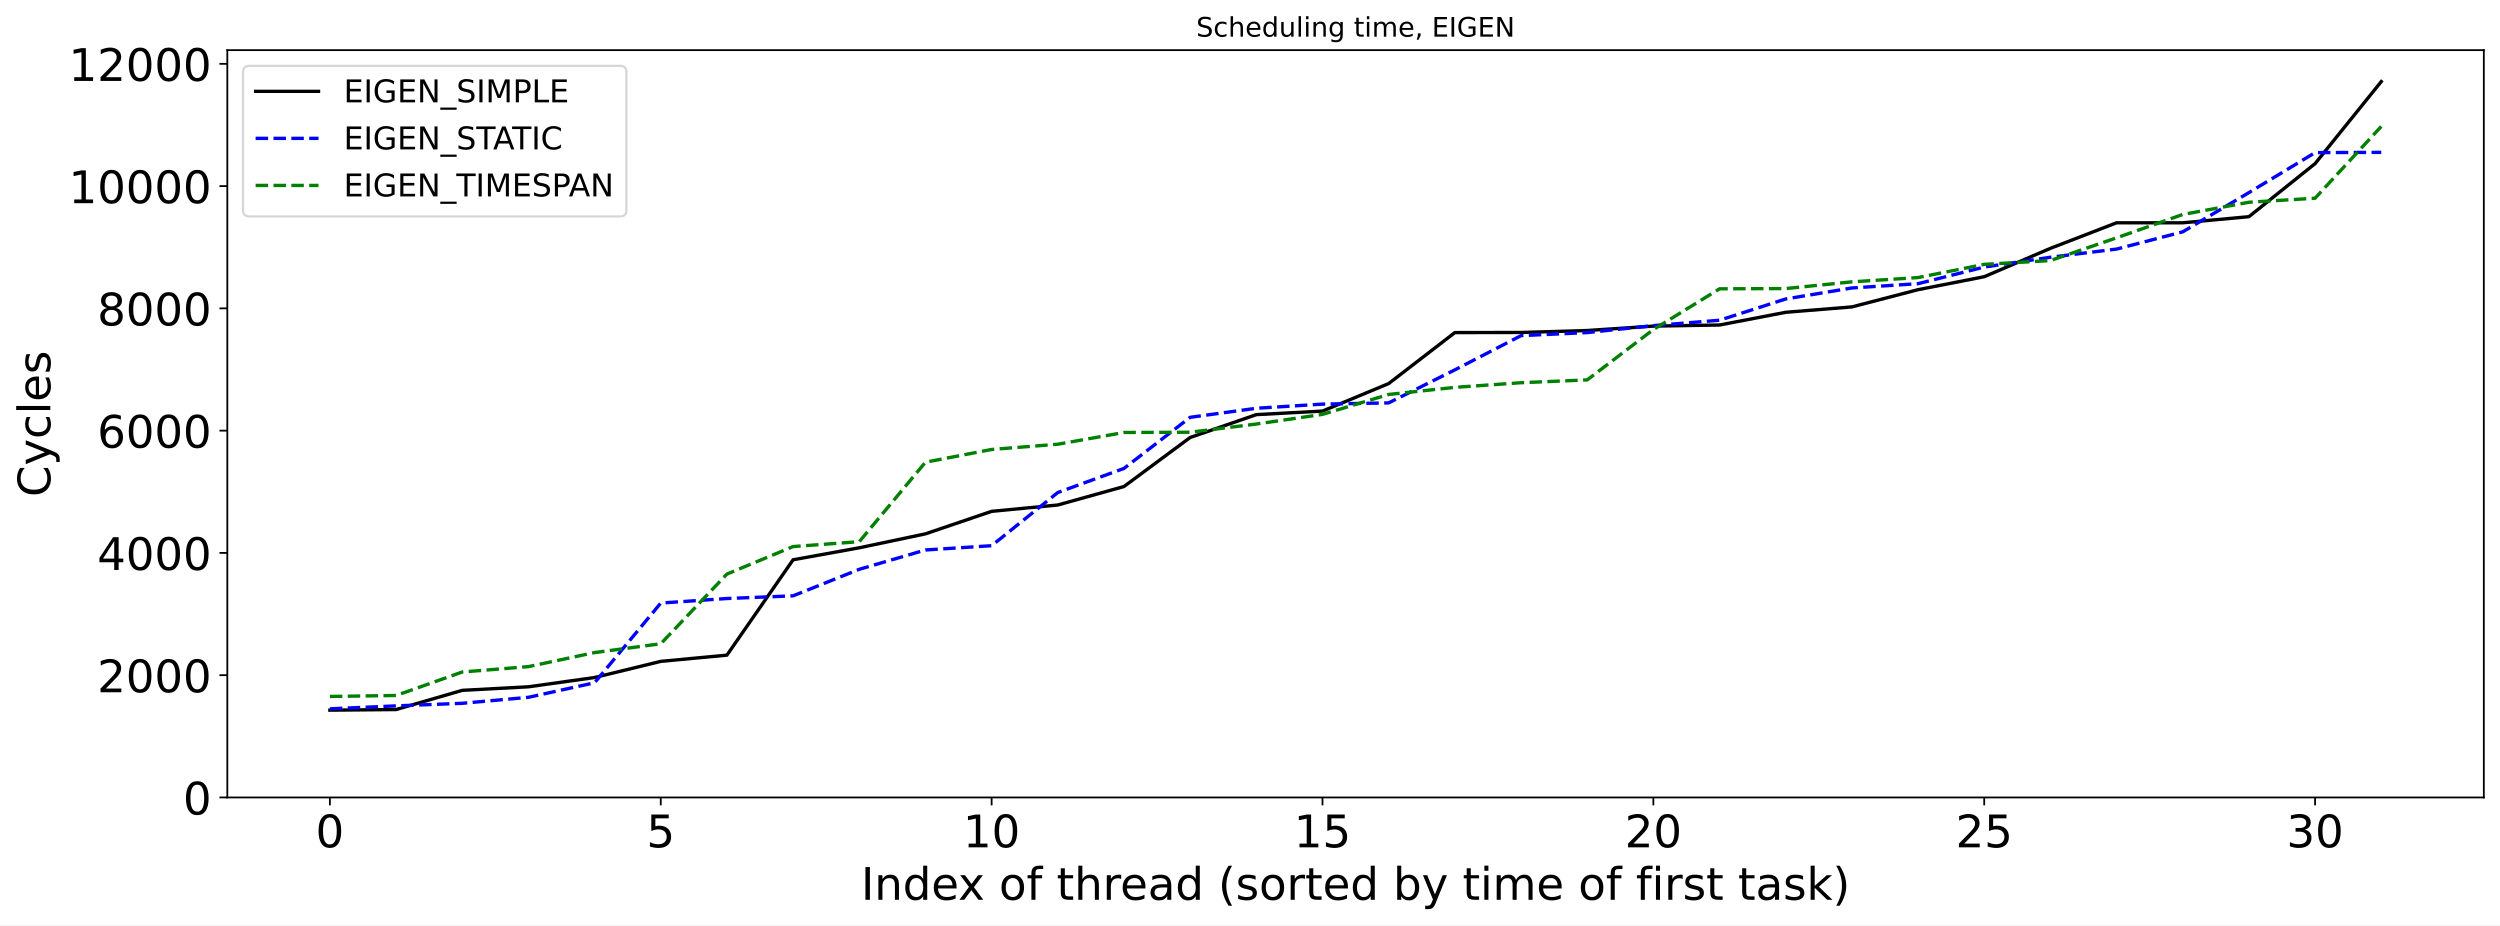
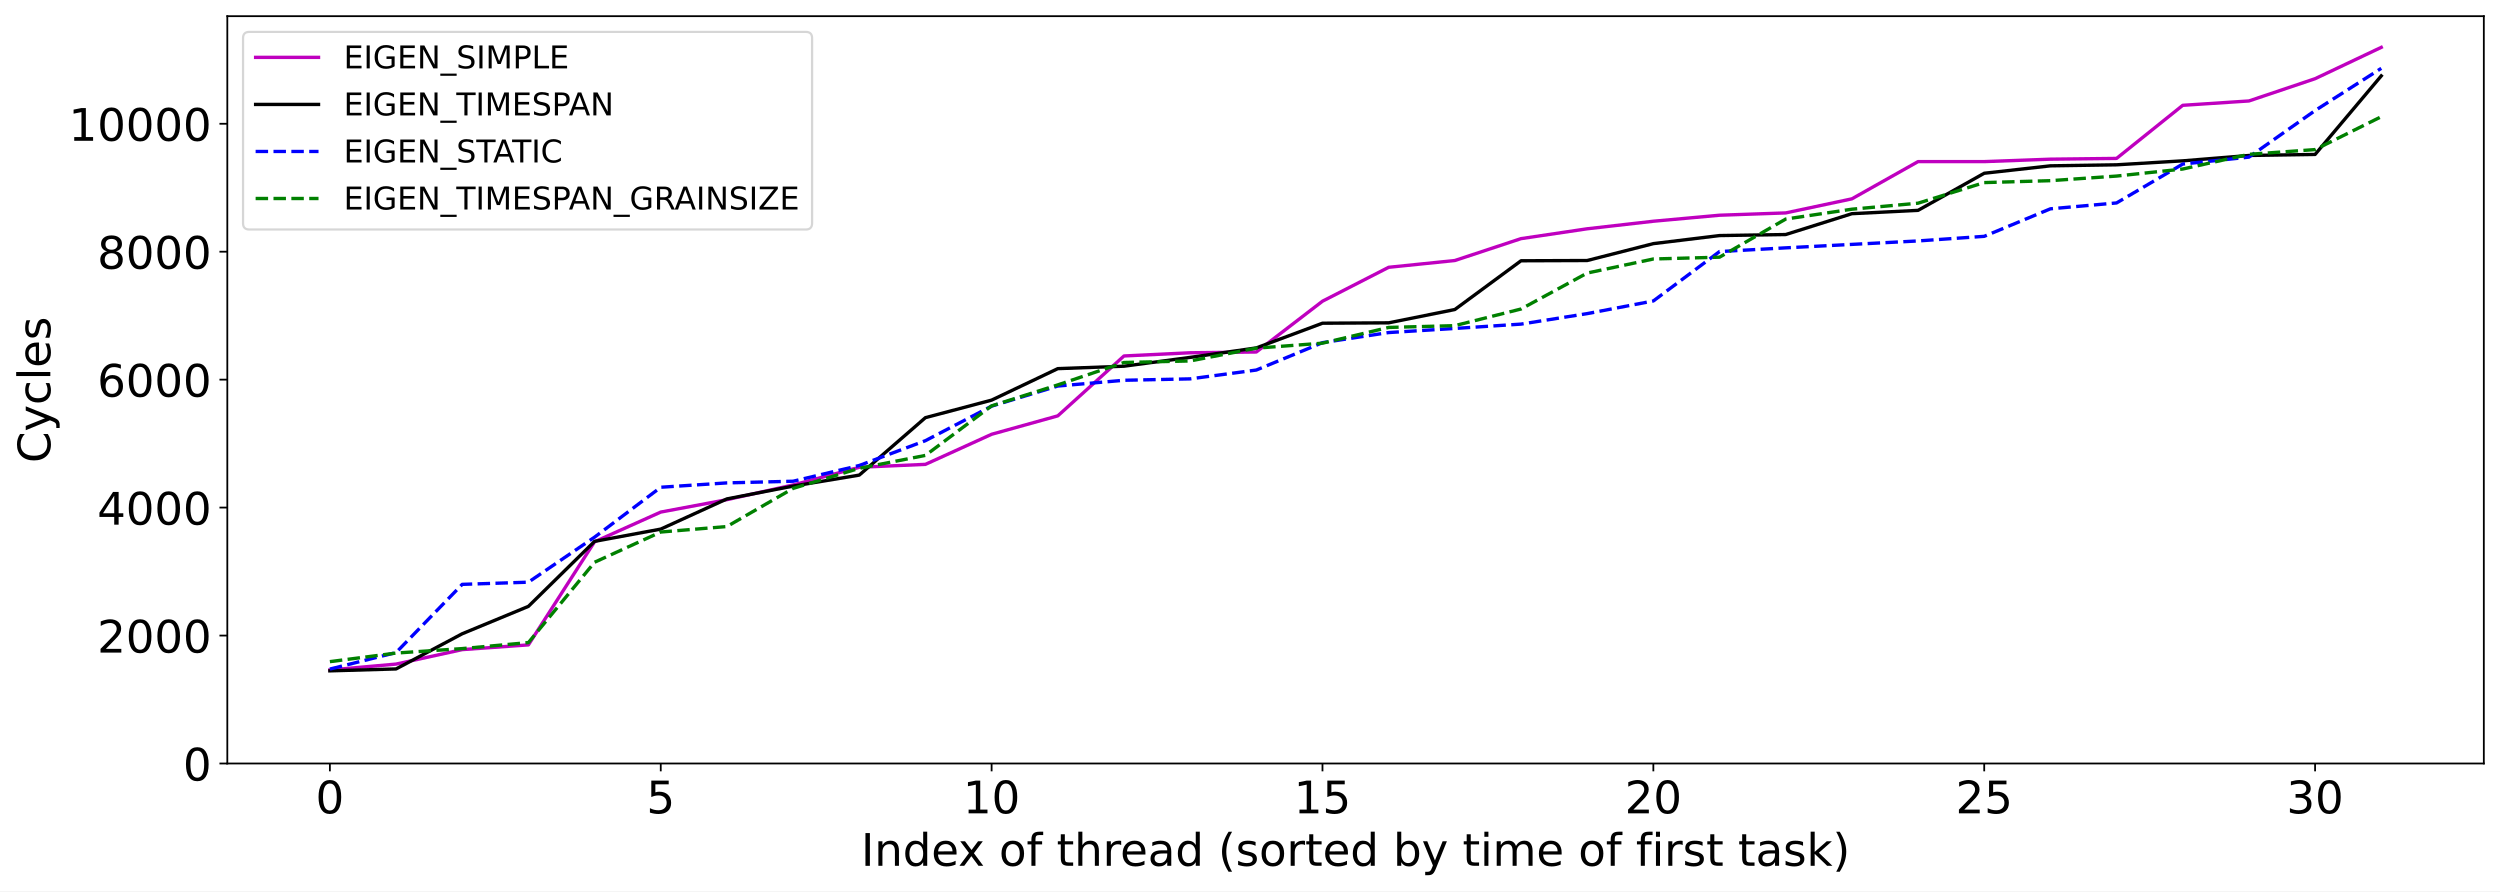
- <svg xmlns="http://www.w3.org/2000/svg" xmlns:xlink="http://www.w3.org/1999/xlink" width="1112.781pt" height="411.871pt" viewBox="0 0 1112.781 411.871" version="1.1">
+ <svg xmlns="http://www.w3.org/2000/svg" xmlns:xlink="http://www.w3.org/1999/xlink" width="1112.781pt" height="396.752pt" viewBox="0 0 1112.781 396.752" version="1.1">
  <defs>
    <style type="text/css">*{stroke-linejoin: round; stroke-linecap: butt}</style>
  </defs>
  <g id="figure_1">
    <g id="patch_1">
-       <path d="M 0 411.871  L 1112.781 411.871  L 1112.781 0  L 0 0  z " style="fill: #ffffff" />
+       <path d="M 0 396.752  L 1112.781 396.752  L 1112.781 0  L 0 0  z " style="fill: #ffffff" />
    </g>
    <g id="axes_1">
      <g id="patch_2">
-         <path d="M 101.181 354.958  L 1105.581 354.958  L 1105.581 22.318  L 101.181 22.318  z " style="fill: #ffffff" />
+         <path d="M 101.181 339.84  L 1105.581 339.84  L 1105.581 7.2  L 101.181 7.2  z " style="fill: #ffffff" />
      </g>
      <g id="matplotlib.axis_1">
        <g id="xtick_1">
          <g id="line2d_1">
            <defs>
-               <path id="m5eafc6d7ad" d="M 0 0  L 0 3.5  " style="stroke: #000000; stroke-width: 0.8" />
-             </defs>
-             <g>
-               <use xlink:href="#m5eafc6d7ad" x="146.836" y="354.958" style="stroke: #000000; stroke-width: 0.8" />
+               <path id="mee8215d377" d="M 0 0  L 0 3.5  " style="stroke: #000000; stroke-width: 0.8" />
+             </defs>
+             <g>
+               <use xlink:href="#mee8215d377" x="146.836" y="339.84" style="stroke: #000000; stroke-width: 0.8" />
            </g>
          </g>
          <g id="text_1">
-             <g transform="translate(140.4733 377.155) scale(0.2 -0.2)">
+             <g transform="translate(140.4733 362.0369) scale(0.2 -0.2)">
              <defs>
                <path id="DejaVuSans-30" d="M 2034 4250  Q 1547 4250 1301 3770  Q 1056 3291 1056 2328  Q 1056 1369 1301 889  Q 1547 409 2034 409  Q 2525 409 2770 889  Q 3016 1369 3016 2328  Q 3016 3291 2770 3770  Q 2525 4250 2034 4250  z M 2034 4750  Q 2819 4750 3233 4129  Q 3647 3509 3647 2328  Q 3647 1150 3233 529  Q 2819 -91 2034 -91  Q 1250 -91 836 529  Q 422 1150 422 2328  Q 422 3509 836 4129  Q 1250 4750 2034 4750  z " transform="scale(0.015625)" />
              </defs>
              <use xlink:href="#DejaVuSans-30" />
            </g>
          </g>
        </g>
        <g id="xtick_2">
          <g id="line2d_2">
            <g>
-               <use xlink:href="#m5eafc6d7ad" x="294.109" y="354.958" style="stroke: #000000; stroke-width: 0.8" />
+               <use xlink:href="#mee8215d377" x="294.109" y="339.84" style="stroke: #000000; stroke-width: 0.8" />
            </g>
          </g>
          <g id="text_2">
-             <g transform="translate(287.746 377.155) scale(0.2 -0.2)">
+             <g transform="translate(287.746 362.0369) scale(0.2 -0.2)">
              <defs>
                <path id="DejaVuSans-35" d="M 691 4666  L 3169 4666  L 3169 4134  L 1269 4134  L 1269 2991  Q 1406 3038 1543 3061  Q 1681 3084 1819 3084  Q 2600 3084 3056 2656  Q 3513 2228 3513 1497  Q 3513 744 3044 326  Q 2575 -91 1722 -91  Q 1428 -91 1123 -41  Q 819 9 494 109  L 494 744  Q 775 591 1075 516  Q 1375 441 1709 441  Q 2250 441 2565 725  Q 2881 1009 2881 1497  Q 2881 1984 2565 2268  Q 2250 2553 1709 2553  Q 1456 2553 1204 2497  Q 953 2441 691 2322  L 691 4666  z " transform="scale(0.015625)" />
              </defs>
              <use xlink:href="#DejaVuSans-35" />
            </g>
          </g>
        </g>
        <g id="xtick_3">
          <g id="line2d_3">
            <g>
-               <use xlink:href="#m5eafc6d7ad" x="441.381" y="354.958" style="stroke: #000000; stroke-width: 0.8" />
+               <use xlink:href="#mee8215d377" x="441.381" y="339.84" style="stroke: #000000; stroke-width: 0.8" />
            </g>
          </g>
          <g id="text_3">
-             <g transform="translate(428.6562 377.155) scale(0.2 -0.2)">
+             <g transform="translate(428.6562 362.0369) scale(0.2 -0.2)">
              <defs>
                <path id="DejaVuSans-31" d="M 794 531  L 1825 531  L 1825 4091  L 703 3866  L 703 4441  L 1819 4666  L 2450 4666  L 2450 531  L 3481 531  L 3481 0  L 794 0  L 794 531  z " transform="scale(0.015625)" />
              </defs>
              <use xlink:href="#DejaVuSans-31" />
              <use xlink:href="#DejaVuSans-30" x="63.623" />
            </g>
          </g>
        </g>
        <g id="xtick_4">
          <g id="line2d_4">
            <g>
-               <use xlink:href="#m5eafc6d7ad" x="588.654" y="354.958" style="stroke: #000000; stroke-width: 0.8" />
+               <use xlink:href="#mee8215d377" x="588.654" y="339.84" style="stroke: #000000; stroke-width: 0.8" />
            </g>
          </g>
          <g id="text_4">
-             <g transform="translate(575.929 377.155) scale(0.2 -0.2)">
+             <g transform="translate(575.929 362.0369) scale(0.2 -0.2)">
              <use xlink:href="#DejaVuSans-31" />
              <use xlink:href="#DejaVuSans-35" x="63.623" />
            </g>
          </g>
        </g>
        <g id="xtick_5">
          <g id="line2d_5">
            <g>
-               <use xlink:href="#m5eafc6d7ad" x="735.927" y="354.958" style="stroke: #000000; stroke-width: 0.8" />
+               <use xlink:href="#mee8215d377" x="735.927" y="339.84" style="stroke: #000000; stroke-width: 0.8" />
            </g>
          </g>
          <g id="text_5">
-             <g transform="translate(723.2017 377.155) scale(0.2 -0.2)">
+             <g transform="translate(723.2017 362.0369) scale(0.2 -0.2)">
              <defs>
                <path id="DejaVuSans-32" d="M 1228 531  L 3431 531  L 3431 0  L 469 0  L 469 531  Q 828 903 1448 1529  Q 2069 2156 2228 2338  Q 2531 2678 2651 2914  Q 2772 3150 2772 3378  Q 2772 3750 2511 3984  Q 2250 4219 1831 4219  Q 1534 4219 1204 4116  Q 875 4013 500 3803  L 500 4441  Q 881 4594 1212 4672  Q 1544 4750 1819 4750  Q 2544 4750 2975 4387  Q 3406 4025 3406 3419  Q 3406 3131 3298 2873  Q 3191 2616 2906 2266  Q 2828 2175 2409 1742  Q 1991 1309 1228 531  z " transform="scale(0.015625)" />
              </defs>
              <use xlink:href="#DejaVuSans-32" />
              <use xlink:href="#DejaVuSans-30" x="63.623" />
            </g>
          </g>
        </g>
        <g id="xtick_6">
          <g id="line2d_6">
            <g>
-               <use xlink:href="#m5eafc6d7ad" x="883.199" y="354.958" style="stroke: #000000; stroke-width: 0.8" />
+               <use xlink:href="#mee8215d377" x="883.199" y="339.84" style="stroke: #000000; stroke-width: 0.8" />
            </g>
          </g>
          <g id="text_6">
-             <g transform="translate(870.4744 377.155) scale(0.2 -0.2)">
+             <g transform="translate(870.4744 362.0369) scale(0.2 -0.2)">
              <use xlink:href="#DejaVuSans-32" />
              <use xlink:href="#DejaVuSans-35" x="63.623" />
            </g>
          </g>
        </g>
        <g id="xtick_7">
          <g id="line2d_7">
            <g>
-               <use xlink:href="#m5eafc6d7ad" x="1030.472" y="354.958" style="stroke: #000000; stroke-width: 0.8" />
+               <use xlink:href="#mee8215d377" x="1030.472" y="339.84" style="stroke: #000000; stroke-width: 0.8" />
            </g>
          </g>
          <g id="text_7">
-             <g transform="translate(1017.747 377.155) scale(0.2 -0.2)">
+             <g transform="translate(1017.747 362.0369) scale(0.2 -0.2)">
              <defs>
                <path id="DejaVuSans-33" d="M 2597 2516  Q 3050 2419 3304 2112  Q 3559 1806 3559 1356  Q 3559 666 3084 287  Q 2609 -91 1734 -91  Q 1441 -91 1130 -33  Q 819 25 488 141  L 488 750  Q 750 597 1062 519  Q 1375 441 1716 441  Q 2309 441 2620 675  Q 2931 909 2931 1356  Q 2931 1769 2642 2001  Q 2353 2234 1838 2234  L 1294 2234  L 1294 2753  L 1863 2753  Q 2328 2753 2575 2939  Q 2822 3125 2822 3475  Q 2822 3834 2567 4026  Q 2313 4219 1838 4219  Q 1578 4219 1281 4162  Q 984 4106 628 3988  L 628 4550  Q 988 4650 1302 4700  Q 1616 4750 1894 4750  Q 2613 4750 3031 4423  Q 3450 4097 3450 3541  Q 3450 3153 3228 2886  Q 3006 2619 2597 2516  z " transform="scale(0.015625)" />
              </defs>
              <use xlink:href="#DejaVuSans-33" />
              <use xlink:href="#DejaVuSans-30" x="63.623" />
            </g>
          </g>
        </g>
        <g id="text_8">
-           <g transform="translate(383.2609 400.5113) scale(0.2 -0.2)">
+           <g transform="translate(383.2609 385.3931) scale(0.2 -0.2)">
            <defs>
              <path id="DejaVuSans-49" d="M 628 4666  L 1259 4666  L 1259 0  L 628 0  L 628 4666  z " transform="scale(0.015625)" />
              <path id="DejaVuSans-6e" d="M 3513 2113  L 3513 0  L 2938 0  L 2938 2094  Q 2938 2591 2744 2837  Q 2550 3084 2163 3084  Q 1697 3084 1428 2787  Q 1159 2491 1159 1978  L 1159 0  L 581 0  L 581 3500  L 1159 3500  L 1159 2956  Q 1366 3272 1645 3428  Q 1925 3584 2291 3584  Q 2894 3584 3203 3211  Q 3513 2838 3513 2113  z " transform="scale(0.015625)" />
              <path id="DejaVuSans-64" d="M 2906 2969  L 2906 4863  L 3481 4863  L 3481 0  L 2906 0  L 2906 525  Q 2725 213 2448 61  Q 2172 -91 1784 -91  Q 1150 -91 751 415  Q 353 922 353 1747  Q 353 2572 751 3078  Q 1150 3584 1784 3584  Q 2172 3584 2448 3432  Q 2725 3281 2906 2969  z M 947 1747  Q 947 1113 1208 752  Q 1469 391 1925 391  Q 2381 391 2643 752  Q 2906 1113 2906 1747  Q 2906 2381 2643 2742  Q 2381 3103 1925 3103  Q 1469 3103 1208 2742  Q 947 2381 947 1747  z " transform="scale(0.015625)" />
              <path id="DejaVuSans-65" d="M 3597 1894  L 3597 1613  L 953 1613  Q 991 1019 1311 708  Q 1631 397 2203 397  Q 2534 397 2845 478  Q 3156 559 3463 722  L 3463 178  Q 3153 47 2828 -22  Q 2503 -91 2169 -91  Q 1331 -91 842 396  Q 353 884 353 1716  Q 353 2575 817 3079  Q 1281 3584 2069 3584  Q 2775 3584 3186 3129  Q 3597 2675 3597 1894  z M 3022 2063  Q 3016 2534 2758 2815  Q 2500 3097 2075 3097  Q 1594 3097 1305 2825  Q 1016 2553 972 2059  L 3022 2063  z " transform="scale(0.015625)" />
              <path id="DejaVuSans-78" d="M 3513 3500  L 2247 1797  L 3578 0  L 2900 0  L 1881 1375  L 863 0  L 184 0  L 1544 1831  L 300 3500  L 978 3500  L 1906 2253  L 2834 3500  L 3513 3500  z " transform="scale(0.015625)" />
              <path id="DejaVuSans-20" transform="scale(0.015625)" />
              <path id="DejaVuSans-6f" d="M 1959 3097  Q 1497 3097 1228 2736  Q 959 2375 959 1747  Q 959 1119 1226 758  Q 1494 397 1959 397  Q 2419 397 2687 759  Q 2956 1122 2956 1747  Q 2956 2369 2687 2733  Q 2419 3097 1959 3097  z M 1959 3584  Q 2709 3584 3137 3096  Q 3566 2609 3566 1747  Q 3566 888 3137 398  Q 2709 -91 1959 -91  Q 1206 -91 779 398  Q 353 888 353 1747  Q 353 2609 779 3096  Q 1206 3584 1959 3584  z " transform="scale(0.015625)" />
              <path id="DejaVuSans-66" d="M 2375 4863  L 2375 4384  L 1825 4384  Q 1516 4384 1395 4259  Q 1275 4134 1275 3809  L 1275 3500  L 2222 3500  L 2222 3053  L 1275 3053  L 1275 0  L 697 0  L 697 3053  L 147 3053  L 147 3500  L 697 3500  L 697 3744  Q 697 4328 969 4595  Q 1241 4863 1831 4863  L 2375 4863  z " transform="scale(0.015625)" />
              <path id="DejaVuSans-74" d="M 1172 4494  L 1172 3500  L 2356 3500  L 2356 3053  L 1172 3053  L 1172 1153  Q 1172 725 1289 603  Q 1406 481 1766 481  L 2356 481  L 2356 0  L 1766 0  Q 1100 0 847 248  Q 594 497 594 1153  L 594 3053  L 172 3053  L 172 3500  L 594 3500  L 594 4494  L 1172 4494  z " transform="scale(0.015625)" />
              <path id="DejaVuSans-68" d="M 3513 2113  L 3513 0  L 2938 0  L 2938 2094  Q 2938 2591 2744 2837  Q 2550 3084 2163 3084  Q 1697 3084 1428 2787  Q 1159 2491 1159 1978  L 1159 0  L 581 0  L 581 4863  L 1159 4863  L 1159 2956  Q 1366 3272 1645 3428  Q 1925 3584 2291 3584  Q 2894 3584 3203 3211  Q 3513 2838 3513 2113  z " transform="scale(0.015625)" />
              <path id="DejaVuSans-72" d="M 2631 2963  Q 2534 3019 2420 3045  Q 2306 3072 2169 3072  Q 1681 3072 1420 2755  Q 1159 2438 1159 1844  L 1159 0  L 581 0  L 581 3500  L 1159 3500  L 1159 2956  Q 1341 3275 1631 3429  Q 1922 3584 2338 3584  Q 2397 3584 2469 3576  Q 2541 3569 2628 3553  L 2631 2963  z " transform="scale(0.015625)" />
              <path id="DejaVuSans-61" d="M 2194 1759  Q 1497 1759 1228 1600  Q 959 1441 959 1056  Q 959 750 1161 570  Q 1363 391 1709 391  Q 2188 391 2477 730  Q 2766 1069 2766 1631  L 2766 1759  L 2194 1759  z M 3341 1997  L 3341 0  L 2766 0  L 2766 531  Q 2569 213 2275 61  Q 1981 -91 1556 -91  Q 1019 -91 701 211  Q 384 513 384 1019  Q 384 1609 779 1909  Q 1175 2209 1959 2209  L 2766 2209  L 2766 2266  Q 2766 2663 2505 2880  Q 2244 3097 1772 3097  Q 1472 3097 1187 3025  Q 903 2953 641 2809  L 641 3341  Q 956 3463 1253 3523  Q 1550 3584 1831 3584  Q 2591 3584 2966 3190  Q 3341 2797 3341 1997  z " transform="scale(0.015625)" />
              <path id="DejaVuSans-28" d="M 1984 4856  Q 1566 4138 1362 3434  Q 1159 2731 1159 2009  Q 1159 1288 1364 580  Q 1569 -128 1984 -844  L 1484 -844  Q 1016 -109 783 600  Q 550 1309 550 2009  Q 550 2706 781 3412  Q 1013 4119 1484 4856  L 1984 4856  z " transform="scale(0.015625)" />
              <path id="DejaVuSans-73" d="M 2834 3397  L 2834 2853  Q 2591 2978 2328 3040  Q 2066 3103 1784 3103  Q 1356 3103 1142 2972  Q 928 2841 928 2578  Q 928 2378 1081 2264  Q 1234 2150 1697 2047  L 1894 2003  Q 2506 1872 2764 1633  Q 3022 1394 3022 966  Q 3022 478 2636 193  Q 2250 -91 1575 -91  Q 1294 -91 989 -36  Q 684 19 347 128  L 347 722  Q 666 556 975 473  Q 1284 391 1588 391  Q 1994 391 2212 530  Q 2431 669 2431 922  Q 2431 1156 2273 1281  Q 2116 1406 1581 1522  L 1381 1569  Q 847 1681 609 1914  Q 372 2147 372 2553  Q 372 3047 722 3315  Q 1072 3584 1716 3584  Q 2034 3584 2315 3537  Q 2597 3491 2834 3397  z " transform="scale(0.015625)" />
              <path id="DejaVuSans-62" d="M 3116 1747  Q 3116 2381 2855 2742  Q 2594 3103 2138 3103  Q 1681 3103 1420 2742  Q 1159 2381 1159 1747  Q 1159 1113 1420 752  Q 1681 391 2138 391  Q 2594 391 2855 752  Q 3116 1113 3116 1747  z M 1159 2969  Q 1341 3281 1617 3432  Q 1894 3584 2278 3584  Q 2916 3584 3314 3078  Q 3713 2572 3713 1747  Q 3713 922 3314 415  Q 2916 -91 2278 -91  Q 1894 -91 1617 61  Q 1341 213 1159 525  L 1159 0  L 581 0  L 581 4863  L 1159 4863  L 1159 2969  z " transform="scale(0.015625)" />
              <path id="DejaVuSans-79" d="M 2059 -325  Q 1816 -950 1584 -1140  Q 1353 -1331 966 -1331  L 506 -1331  L 506 -850  L 844 -850  Q 1081 -850 1212 -737  Q 1344 -625 1503 -206  L 1606 56  L 191 3500  L 800 3500  L 1894 763  L 2988 3500  L 3597 3500  L 2059 -325  z " transform="scale(0.015625)" />
              <path id="DejaVuSans-69" d="M 603 3500  L 1178 3500  L 1178 0  L 603 0  L 603 3500  z M 603 4863  L 1178 4863  L 1178 4134  L 603 4134  L 603 4863  z " transform="scale(0.015625)" />
              <path id="DejaVuSans-6d" d="M 3328 2828  Q 3544 3216 3844 3400  Q 4144 3584 4550 3584  Q 5097 3584 5394 3201  Q 5691 2819 5691 2113  L 5691 0  L 5113 0  L 5113 2094  Q 5113 2597 4934 2840  Q 4756 3084 4391 3084  Q 3944 3084 3684 2787  Q 3425 2491 3425 1978  L 3425 0  L 2847 0  L 2847 2094  Q 2847 2600 2669 2842  Q 2491 3084 2119 3084  Q 1678 3084 1418 2786  Q 1159 2488 1159 1978  L 1159 0  L 581 0  L 581 3500  L 1159 3500  L 1159 2956  Q 1356 3278 1631 3431  Q 1906 3584 2284 3584  Q 2666 3584 2933 3390  Q 3200 3197 3328 2828  z " transform="scale(0.015625)" />
              <path id="DejaVuSans-6b" d="M 581 4863  L 1159 4863  L 1159 1991  L 2875 3500  L 3609 3500  L 1753 1863  L 3688 0  L 2938 0  L 1159 1709  L 1159 0  L 581 0  L 581 4863  z " transform="scale(0.015625)" />
              <path id="DejaVuSans-29" d="M 513 4856  L 1013 4856  Q 1481 4119 1714 3412  Q 1947 2706 1947 2009  Q 1947 1309 1714 600  Q 1481 -109 1013 -844  L 513 -844  Q 928 -128 1133 580  Q 1338 1288 1338 2009  Q 1338 2731 1133 3434  Q 928 4138 513 4856  z " transform="scale(0.015625)" />
            </defs>
            <use xlink:href="#DejaVuSans-49" />
            <use xlink:href="#DejaVuSans-6e" x="29.492" />
            <use xlink:href="#DejaVuSans-64" x="92.871" />
            <use xlink:href="#DejaVuSans-65" x="156.348" />
            <use xlink:href="#DejaVuSans-78" x="216.121" />
            <use xlink:href="#DejaVuSans-20" x="275.301" />
            <use xlink:href="#DejaVuSans-6f" x="307.088" />
            <use xlink:href="#DejaVuSans-66" x="368.27" />
            <use xlink:href="#DejaVuSans-20" x="403.475" />
            <use xlink:href="#DejaVuSans-74" x="435.262" />
            <use xlink:href="#DejaVuSans-68" x="474.471" />
            <use xlink:href="#DejaVuSans-72" x="537.85" />
            <use xlink:href="#DejaVuSans-65" x="576.713" />
            <use xlink:href="#DejaVuSans-61" x="638.236" />
            <use xlink:href="#DejaVuSans-64" x="699.516" />
            <use xlink:href="#DejaVuSans-20" x="762.992" />
            <use xlink:href="#DejaVuSans-28" x="794.779" />
            <use xlink:href="#DejaVuSans-73" x="833.793" />
            <use xlink:href="#DejaVuSans-6f" x="885.893" />
            <use xlink:href="#DejaVuSans-72" x="947.074" />
            <use xlink:href="#DejaVuSans-74" x="988.188" />
            <use xlink:href="#DejaVuSans-65" x="1027.396" />
            <use xlink:href="#DejaVuSans-64" x="1088.92" />
            <use xlink:href="#DejaVuSans-20" x="1152.396" />
            <use xlink:href="#DejaVuSans-62" x="1184.184" />
            <use xlink:href="#DejaVuSans-79" x="1247.66" />
            <use xlink:href="#DejaVuSans-20" x="1306.84" />
            <use xlink:href="#DejaVuSans-74" x="1338.627" />
            <use xlink:href="#DejaVuSans-69" x="1377.836" />
            <use xlink:href="#DejaVuSans-6d" x="1405.619" />
            <use xlink:href="#DejaVuSans-65" x="1503.031" />
            <use xlink:href="#DejaVuSans-20" x="1564.555" />
            <use xlink:href="#DejaVuSans-6f" x="1596.342" />
            <use xlink:href="#DejaVuSans-66" x="1657.523" />
            <use xlink:href="#DejaVuSans-20" x="1692.729" />
            <use xlink:href="#DejaVuSans-66" x="1724.516" />
            <use xlink:href="#DejaVuSans-69" x="1759.721" />
            <use xlink:href="#DejaVuSans-72" x="1787.504" />
            <use xlink:href="#DejaVuSans-73" x="1828.617" />
            <use xlink:href="#DejaVuSans-74" x="1880.717" />
            <use xlink:href="#DejaVuSans-20" x="1919.926" />
            <use xlink:href="#DejaVuSans-74" x="1951.713" />
            <use xlink:href="#DejaVuSans-61" x="1990.922" />
            <use xlink:href="#DejaVuSans-73" x="2052.201" />
            <use xlink:href="#DejaVuSans-6b" x="2104.301" />
            <use xlink:href="#DejaVuSans-29" x="2162.211" />
          </g>
        </g>
      </g>
      <g id="matplotlib.axis_2">
        <g id="ytick_1">
          <g id="line2d_8">
            <defs>
-               <path id="mc1e332d4d2" d="M 0 0  L -3.5 0  " style="stroke: #000000; stroke-width: 0.8" />
-             </defs>
-             <g>
-               <use xlink:href="#mc1e332d4d2" x="101.181" y="354.958" style="stroke: #000000; stroke-width: 0.8" />
+               <path id="mc97fc79c4b" d="M 0 0  L -3.5 0  " style="stroke: #000000; stroke-width: 0.8" />
+             </defs>
+             <g>
+               <use xlink:href="#mc97fc79c4b" x="101.181" y="339.84" style="stroke: #000000; stroke-width: 0.8" />
            </g>
          </g>
          <g id="text_9">
-             <g transform="translate(81.45625 362.5566) scale(0.2 -0.2)">
+             <g transform="translate(81.45625 347.4384) scale(0.2 -0.2)">
              <use xlink:href="#DejaVuSans-30" />
            </g>
          </g>
        </g>
        <g id="ytick_2">
          <g id="line2d_9">
            <g>
-               <use xlink:href="#mc1e332d4d2" x="101.181" y="300.534" style="stroke: #000000; stroke-width: 0.8" />
+               <use xlink:href="#mc97fc79c4b" x="101.181" y="282.887" style="stroke: #000000; stroke-width: 0.8" />
            </g>
          </g>
          <g id="text_10">
-             <g transform="translate(43.28125 308.1329) scale(0.2 -0.2)">
+             <g transform="translate(43.28125 290.4859) scale(0.2 -0.2)">
              <use xlink:href="#DejaVuSans-32" />
              <use xlink:href="#DejaVuSans-30" x="63.623" />
              <use xlink:href="#DejaVuSans-30" x="127.246" />
              <use xlink:href="#DejaVuSans-30" x="190.869" />
            </g>
          </g>
        </g>
        <g id="ytick_3">
          <g id="line2d_10">
            <g>
-               <use xlink:href="#mc1e332d4d2" x="101.181" y="246.111" style="stroke: #000000; stroke-width: 0.8" />
+               <use xlink:href="#mc97fc79c4b" x="101.181" y="225.935" style="stroke: #000000; stroke-width: 0.8" />
            </g>
          </g>
          <g id="text_11">
-             <g transform="translate(43.28125 253.7093) scale(0.2 -0.2)">
+             <g transform="translate(43.28125 233.5333) scale(0.2 -0.2)">
              <defs>
                <path id="DejaVuSans-34" d="M 2419 4116  L 825 1625  L 2419 1625  L 2419 4116  z M 2253 4666  L 3047 4666  L 3047 1625  L 3713 1625  L 3713 1100  L 3047 1100  L 3047 0  L 2419 0  L 2419 1100  L 313 1100  L 313 1709  L 2253 4666  z " transform="scale(0.015625)" />
              </defs>
              <use xlink:href="#DejaVuSans-34" />
              <use xlink:href="#DejaVuSans-30" x="63.623" />
              <use xlink:href="#DejaVuSans-30" x="127.246" />
              <use xlink:href="#DejaVuSans-30" x="190.869" />
            </g>
          </g>
        </g>
        <g id="ytick_4">
          <g id="line2d_11">
            <g>
-               <use xlink:href="#mc1e332d4d2" x="101.181" y="191.687" style="stroke: #000000; stroke-width: 0.8" />
+               <use xlink:href="#mc97fc79c4b" x="101.181" y="168.982" style="stroke: #000000; stroke-width: 0.8" />
            </g>
          </g>
          <g id="text_12">
-             <g transform="translate(43.28125 199.2856) scale(0.2 -0.2)">
+             <g transform="translate(43.28125 176.5807) scale(0.2 -0.2)">
              <defs>
                <path id="DejaVuSans-36" d="M 2113 2584  Q 1688 2584 1439 2293  Q 1191 2003 1191 1497  Q 1191 994 1439 701  Q 1688 409 2113 409  Q 2538 409 2786 701  Q 3034 994 3034 1497  Q 3034 2003 2786 2293  Q 2538 2584 2113 2584  z M 3366 4563  L 3366 3988  Q 3128 4100 2886 4159  Q 2644 4219 2406 4219  Q 1781 4219 1451 3797  Q 1122 3375 1075 2522  Q 1259 2794 1537 2939  Q 1816 3084 2150 3084  Q 2853 3084 3261 2657  Q 3669 2231 3669 1497  Q 3669 778 3244 343  Q 2819 -91 2113 -91  Q 1303 -91 875 529  Q 447 1150 447 2328  Q 447 3434 972 4092  Q 1497 4750 2381 4750  Q 2619 4750 2861 4703  Q 3103 4656 3366 4563  z " transform="scale(0.015625)" />
              </defs>
              <use xlink:href="#DejaVuSans-36" />
              <use xlink:href="#DejaVuSans-30" x="63.623" />
              <use xlink:href="#DejaVuSans-30" x="127.246" />
              <use xlink:href="#DejaVuSans-30" x="190.869" />
            </g>
          </g>
        </g>
        <g id="ytick_5">
          <g id="line2d_12">
            <g>
-               <use xlink:href="#mc1e332d4d2" x="101.181" y="137.264" style="stroke: #000000; stroke-width: 0.8" />
+               <use xlink:href="#mc97fc79c4b" x="101.181" y="112.03" style="stroke: #000000; stroke-width: 0.8" />
            </g>
          </g>
          <g id="text_13">
-             <g transform="translate(43.28125 144.862) scale(0.2 -0.2)">
+             <g transform="translate(43.28125 119.6282) scale(0.2 -0.2)">
              <defs>
                <path id="DejaVuSans-38" d="M 2034 2216  Q 1584 2216 1326 1975  Q 1069 1734 1069 1313  Q 1069 891 1326 650  Q 1584 409 2034 409  Q 2484 409 2743 651  Q 3003 894 3003 1313  Q 3003 1734 2745 1975  Q 2488 2216 2034 2216  z M 1403 2484  Q 997 2584 770 2862  Q 544 3141 544 3541  Q 544 4100 942 4425  Q 1341 4750 2034 4750  Q 2731 4750 3128 4425  Q 3525 4100 3525 3541  Q 3525 3141 3298 2862  Q 3072 2584 2669 2484  Q 3125 2378 3379 2068  Q 3634 1759 3634 1313  Q 3634 634 3220 271  Q 2806 -91 2034 -91  Q 1263 -91 848 271  Q 434 634 434 1313  Q 434 1759 690 2068  Q 947 2378 1403 2484  z M 1172 3481  Q 1172 3119 1398 2916  Q 1625 2713 2034 2713  Q 2441 2713 2670 2916  Q 2900 3119 2900 3481  Q 2900 3844 2670 4047  Q 2441 4250 2034 4250  Q 1625 4250 1398 4047  Q 1172 3844 1172 3481  z " transform="scale(0.015625)" />
              </defs>
              <use xlink:href="#DejaVuSans-38" />
              <use xlink:href="#DejaVuSans-30" x="63.623" />
              <use xlink:href="#DejaVuSans-30" x="127.246" />
              <use xlink:href="#DejaVuSans-30" x="190.869" />
            </g>
          </g>
        </g>
        <g id="ytick_6">
          <g id="line2d_13">
            <g>
-               <use xlink:href="#mc1e332d4d2" x="101.181" y="82.84" style="stroke: #000000; stroke-width: 0.8" />
+               <use xlink:href="#mc97fc79c4b" x="101.181" y="55.077" style="stroke: #000000; stroke-width: 0.8" />
            </g>
          </g>
          <g id="text_14">
-             <g transform="translate(30.55625 90.43837) scale(0.2 -0.2)">
+             <g transform="translate(30.55625 62.67561) scale(0.2 -0.2)">
              <use xlink:href="#DejaVuSans-31" />
              <use xlink:href="#DejaVuSans-30" x="63.623" />
              <use xlink:href="#DejaVuSans-30" x="127.246" />
              <use xlink:href="#DejaVuSans-30" x="190.869" />
              <use xlink:href="#DejaVuSans-30" x="254.492" />
            </g>
          </g>
        </g>
-         <g id="ytick_7">
-           <g id="line2d_14">
-             <g>
-               <use xlink:href="#mc1e332d4d2" x="101.181" y="28.416" style="stroke: #000000; stroke-width: 0.8" />
-             </g>
-           </g>
-           <g id="text_15">
-             <g transform="translate(30.55625 36.01473) scale(0.2 -0.2)">
-               <use xlink:href="#DejaVuSans-31" />
-               <use xlink:href="#DejaVuSans-32" x="63.623" />
-               <use xlink:href="#DejaVuSans-30" x="127.246" />
-               <use xlink:href="#DejaVuSans-30" x="190.869" />
-               <use xlink:href="#DejaVuSans-30" x="254.492" />
-             </g>
-           </g>
-         </g>
-         <g id="text_16">
-           <g transform="translate(22.39688 221.1788) rotate(-90) scale(0.2 -0.2)">
+         <g id="text_15">
+           <g transform="translate(22.39688 206.0606) rotate(-90) scale(0.2 -0.2)">
            <defs>
              <path id="DejaVuSans-43" d="M 4122 4306  L 4122 3641  Q 3803 3938 3442 4084  Q 3081 4231 2675 4231  Q 1875 4231 1450 3742  Q 1025 3253 1025 2328  Q 1025 1406 1450 917  Q 1875 428 2675 428  Q 3081 428 3442 575  Q 3803 722 4122 1019  L 4122 359  Q 3791 134 3420 21  Q 3050 -91 2638 -91  Q 1578 -91 968 557  Q 359 1206 359 2328  Q 359 3453 968 4101  Q 1578 4750 2638 4750  Q 3056 4750 3426 4639  Q 3797 4528 4122 4306  z " transform="scale(0.015625)" />
              <path id="DejaVuSans-63" d="M 3122 3366  L 3122 2828  Q 2878 2963 2633 3030  Q 2388 3097 2138 3097  Q 1578 3097 1268 2742  Q 959 2388 959 1747  Q 959 1106 1268 751  Q 1578 397 2138 397  Q 2388 397 2633 464  Q 2878 531 3122 666  L 3122 134  Q 2881 22 2623 -34  Q 2366 -91 2075 -91  Q 1284 -91 818 406  Q 353 903 353 1747  Q 353 2603 823 3093  Q 1294 3584 2113 3584  Q 2378 3584 2631 3529  Q 2884 3475 3122 3366  z " transform="scale(0.015625)" />
              <path id="DejaVuSans-6c" d="M 603 4863  L 1178 4863  L 1178 0  L 603 0  L 603 4863  z " transform="scale(0.015625)" />
            </defs>
            <use xlink:href="#DejaVuSans-43" />
            <use xlink:href="#DejaVuSans-79" x="69.824" />
            <use xlink:href="#DejaVuSans-63" x="129.004" />
            <use xlink:href="#DejaVuSans-6c" x="183.984" />
            <use xlink:href="#DejaVuSans-65" x="211.768" />
            <use xlink:href="#DejaVuSans-73" x="273.291" />
          </g>
        </g>
      </g>
+       <g id="line2d_14">
+         <path d="M 146.836 298.208  L 176.29 295.588  L 205.745 289.152  L 235.199 287.045  L 264.654 241.141  L 294.109 227.928  L 323.563 222.404  L 353.018 215.854  L 382.472 207.995  L 411.927 206.685  L 441.381 193.301  L 470.836 185.1  L 500.29 158.446  L 529.745 157.022  L 559.199 156.681  L 588.654 134.07  L 618.109 118.978  L 647.563 115.959  L 677.018 106.221  L 706.472 101.835  L 735.927 98.475  L 765.381 95.798  L 794.836 94.773  L 824.29 88.508  L 853.745 71.935  L 883.199 71.935  L 912.654 70.853  L 942.109 70.511  L 971.563 46.876  L 1001.018 44.94  L 1030.472 35.03  L 1059.927 21.076  " clip-path="url(#p3d17793faf)" style="fill: none; stroke: #bf00bf; stroke-width: 1.5; stroke-linecap: square" />
+       </g>
      <g id="line2d_15">
-         <path d="M 146.836 316.1  L 176.29 315.828  L 205.745 307.283  L 235.199 305.705  L 264.654 301.569  L 294.109 294.385  L 323.563 291.609  L 353.018 249.159  L 382.472 243.825  L 411.927 237.621  L 441.381 227.607  L 470.836 224.777  L 500.29 216.559  L 529.745 194.735  L 559.199 184.558  L 588.654 182.979  L 618.109 170.734  L 647.563 148.039  L 677.018 147.985  L 706.472 147.114  L 735.927 145.155  L 765.381 144.665  L 794.836 139.005  L 824.29 136.61  L 853.745 128.937  L 883.199 123.168  L 912.654 110.542  L 942.109 99.167  L 971.563 99.167  L 1001.018 96.446  L 1030.472 72.826  L 1059.927 36.308  " clip-path="url(#paeeee3be35)" style="fill: none; stroke: #000000; stroke-width: 1.5; stroke-linecap: square" />
+         <path d="M 146.836 298.606  L 176.29 297.752  L 205.745 282.09  L 235.199 269.902  L 264.654 240.97  L 294.109 235.503  L 323.563 222.062  L 353.018 216.367  L 382.472 211.469  L 411.927 185.897  L 441.381 178.095  L 470.836 164.084  L 500.29 163.002  L 529.745 159.073  L 559.199 154.858  L 588.654 143.866  L 618.109 143.695  L 647.563 137.772  L 677.018 116.073  L 706.472 115.959  L 735.927 108.442  L 765.381 104.854  L 794.836 104.398  L 824.29 95.115  L 853.745 93.634  L 883.199 77.118  L 912.654 73.815  L 942.109 73.359  L 971.563 71.593  L 1001.018 69.201  L 1030.472 68.746  L 1059.927 33.777  " clip-path="url(#p3d17793faf)" style="fill: none; stroke: #000000; stroke-width: 1.5; stroke-linecap: square" />
      </g>
      <g id="line2d_16">
-         <path d="M 146.836 315.501  L 176.29 314.195  L 205.745 313.052  L 235.199 310.385  L 264.654 303.909  L 294.109 268.425  L 323.563 266.411  L 353.018 265.214  L 382.472 253.404  L 411.927 244.805  L 441.381 242.9  L 470.836 219.226  L 500.29 208.504  L 529.745 185.755  L 559.199 181.728  L 588.654 179.877  L 618.109 179.333  L 647.563 164.639  L 677.018 149.4  L 706.472 148.039  L 735.927 144.937  L 765.381 142.543  L 794.836 133.073  L 824.29 128.175  L 853.745 126.27  L 883.199 118.868  L 912.654 114.514  L 942.109 110.868  L 971.563 103.194  L 1001.018 85.724  L 1030.472 67.928  L 1059.927 67.819  " clip-path="url(#paeeee3be35)" style="fill: none; stroke-dasharray: 5.55,2.4; stroke-dashoffset: 0; stroke: #0000ff; stroke-width: 1.5" />
+         <path d="M 146.836 297.809  L 176.29 290.462  L 205.745 260.106  L 235.199 259.138  L 264.654 239.091  L 294.109 216.879  L 323.563 214.943  L 353.018 214.203  L 382.472 207.197  L 411.927 196.149  L 441.381 180.771  L 470.836 171.83  L 500.29 169.267  L 529.745 168.641  L 559.199 164.711  L 588.654 152.523  L 618.109 148.024  L 647.563 146.201  L 677.018 144.265  L 706.472 139.595  L 735.927 133.956  L 765.381 111.973  L 794.836 110.321  L 824.29 108.783  L 853.745 107.246  L 883.199 105.195  L 912.654 92.951  L 942.109 90.331  L 971.563 73.017  L 1001.018 69.942  L 1030.472 49.211  L 1059.927 30.417  " clip-path="url(#p3d17793faf)" style="fill: none; stroke-dasharray: 5.55,2.4; stroke-dashoffset: 0; stroke: #0000ff; stroke-width: 1.5" />
      </g>
      <g id="line2d_17">
-         <path d="M 146.836 310.004  L 176.29 309.569  L 205.745 299.119  L 235.199 296.725  L 264.654 290.466  L 294.109 286.548  L 323.563 255.526  L 353.018 243.281  L 382.472 241.104  L 411.927 205.729  L 441.381 200.068  L 470.836 197.728  L 500.29 192.504  L 529.745 192.395  L 559.199 188.748  L 588.654 184.449  L 618.109 175.578  L 647.563 172.421  L 677.018 170.353  L 706.472 169.101  L 735.927 146.679  L 765.381 128.556  L 794.836 128.447  L 824.29 125.454  L 853.745 123.549  L 883.199 117.671  L 912.654 115.984  L 942.109 105.861  L 971.563 95.466  L 1001.018 90.024  L 1030.472 88.228  L 1059.927 56.281  " clip-path="url(#paeeee3be35)" style="fill: none; stroke-dasharray: 5.55,2.4; stroke-dashoffset: 0; stroke: #008000; stroke-width: 1.5" />
+         <path d="M 146.836 294.506  L 176.29 290.69  L 205.745 288.697  L 235.199 286.02  L 264.654 250.254  L 294.109 236.813  L 323.563 234.364  L 353.018 217.392  L 382.472 208.45  L 411.927 202.698  L 441.381 180.658  L 470.836 171.317  L 500.29 161.351  L 529.745 160.667  L 559.199 154.972  L 588.654 152.751  L 618.109 145.746  L 647.563 144.948  L 677.018 137.544  L 706.472 121.541  L 735.927 115.276  L 765.381 114.479  L 794.836 97.507  L 824.29 93.121  L 853.745 90.445  L 883.199 81.275  L 912.654 80.421  L 942.109 78.371  L 971.563 75.238  L 1001.018 68.689  L 1030.472 66.582  L 1059.927 51.945  " clip-path="url(#p3d17793faf)" style="fill: none; stroke-dasharray: 5.55,2.4; stroke-dashoffset: 0; stroke: #008000; stroke-width: 1.5" />
      </g>
      <g id="patch_3">
-         <path d="M 101.181 354.958  L 101.181 22.318  " style="fill: none; stroke: #000000; stroke-width: 0.8; stroke-linejoin: miter; stroke-linecap: square" />
+         <path d="M 101.181 339.84  L 101.181 7.2  " style="fill: none; stroke: #000000; stroke-width: 0.8; stroke-linejoin: miter; stroke-linecap: square" />
      </g>
      <g id="patch_4">
-         <path d="M 1105.581 354.958  L 1105.581 22.318  " style="fill: none; stroke: #000000; stroke-width: 0.8; stroke-linejoin: miter; stroke-linecap: square" />
+         <path d="M 1105.581 339.84  L 1105.581 7.2  " style="fill: none; stroke: #000000; stroke-width: 0.8; stroke-linejoin: miter; stroke-linecap: square" />
      </g>
      <g id="patch_5">
-         <path d="M 101.181 354.958  L 1105.581 354.958  " style="fill: none; stroke: #000000; stroke-width: 0.8; stroke-linejoin: miter; stroke-linecap: square" />
+         <path d="M 101.181 339.84  L 1105.581 339.84  " style="fill: none; stroke: #000000; stroke-width: 0.8; stroke-linejoin: miter; stroke-linecap: square" />
      </g>
      <g id="patch_6">
-         <path d="M 101.181 22.318  L 1105.581 22.318  " style="fill: none; stroke: #000000; stroke-width: 0.8; stroke-linejoin: miter; stroke-linecap: square" />
-       </g>
-       <g id="text_17">
-         <g transform="translate(532.4556 16.31812) scale(0.12 -0.12)">
-           <defs>
-             <path id="DejaVuSans-53" d="M 3425 4513  L 3425 3897  Q 3066 4069 2747 4153  Q 2428 4238 2131 4238  Q 1616 4238 1336 4038  Q 1056 3838 1056 3469  Q 1056 3159 1242 3001  Q 1428 2844 1947 2747  L 2328 2669  Q 3034 2534 3370 2195  Q 3706 1856 3706 1288  Q 3706 609 3251 259  Q 2797 -91 1919 -91  Q 1588 -91 1214 -16  Q 841 59 441 206  L 441 856  Q 825 641 1194 531  Q 1563 422 1919 422  Q 2459 422 2753 634  Q 3047 847 3047 1241  Q 3047 1584 2836 1778  Q 2625 1972 2144 2069  L 1759 2144  Q 1053 2284 737 2584  Q 422 2884 422 3419  Q 422 4038 858 4394  Q 1294 4750 2059 4750  Q 2388 4750 2728 4690  Q 3069 4631 3425 4513  z " transform="scale(0.015625)" />
-             <path id="DejaVuSans-75" d="M 544 1381  L 544 3500  L 1119 3500  L 1119 1403  Q 1119 906 1312 657  Q 1506 409 1894 409  Q 2359 409 2629 706  Q 2900 1003 2900 1516  L 2900 3500  L 3475 3500  L 3475 0  L 2900 0  L 2900 538  Q 2691 219 2414 64  Q 2138 -91 1772 -91  Q 1169 -91 856 284  Q 544 659 544 1381  z M 1991 3584  L 1991 3584  z " transform="scale(0.015625)" />
-             <path id="DejaVuSans-67" d="M 2906 1791  Q 2906 2416 2648 2759  Q 2391 3103 1925 3103  Q 1463 3103 1205 2759  Q 947 2416 947 1791  Q 947 1169 1205 825  Q 1463 481 1925 481  Q 2391 481 2648 825  Q 2906 1169 2906 1791  z M 3481 434  Q 3481 -459 3084 -895  Q 2688 -1331 1869 -1331  Q 1566 -1331 1297 -1286  Q 1028 -1241 775 -1147  L 775 -588  Q 1028 -725 1275 -790  Q 1522 -856 1778 -856  Q 2344 -856 2625 -561  Q 2906 -266 2906 331  L 2906 616  Q 2728 306 2450 153  Q 2172 0 1784 0  Q 1141 0 747 490  Q 353 981 353 1791  Q 353 2603 747 3093  Q 1141 3584 1784 3584  Q 2172 3584 2450 3431  Q 2728 3278 2906 2969  L 2906 3500  L 3481 3500  L 3481 434  z " transform="scale(0.015625)" />
-             <path id="DejaVuSans-2c" d="M 750 794  L 1409 794  L 1409 256  L 897 -744  L 494 -744  L 750 256  L 750 794  z " transform="scale(0.015625)" />
-             <path id="DejaVuSans-45" d="M 628 4666  L 3578 4666  L 3578 4134  L 1259 4134  L 1259 2753  L 3481 2753  L 3481 2222  L 1259 2222  L 1259 531  L 3634 531  L 3634 0  L 628 0  L 628 4666  z " transform="scale(0.015625)" />
-             <path id="DejaVuSans-47" d="M 3809 666  L 3809 1919  L 2778 1919  L 2778 2438  L 4434 2438  L 4434 434  Q 4069 175 3628 42  Q 3188 -91 2688 -91  Q 1594 -91 976 548  Q 359 1188 359 2328  Q 359 3472 976 4111  Q 1594 4750 2688 4750  Q 3144 4750 3555 4637  Q 3966 4525 4313 4306  L 4313 3634  Q 3963 3931 3569 4081  Q 3175 4231 2741 4231  Q 1884 4231 1454 3753  Q 1025 3275 1025 2328  Q 1025 1384 1454 906  Q 1884 428 2741 428  Q 3075 428 3337 486  Q 3600 544 3809 666  z " transform="scale(0.015625)" />
-             <path id="DejaVuSans-4e" d="M 628 4666  L 1478 4666  L 3547 763  L 3547 4666  L 4159 4666  L 4159 0  L 3309 0  L 1241 3903  L 1241 0  L 628 0  L 628 4666  z " transform="scale(0.015625)" />
-           </defs>
-           <use xlink:href="#DejaVuSans-53" />
-           <use xlink:href="#DejaVuSans-63" x="63.477" />
-           <use xlink:href="#DejaVuSans-68" x="118.457" />
-           <use xlink:href="#DejaVuSans-65" x="181.836" />
-           <use xlink:href="#DejaVuSans-64" x="243.359" />
-           <use xlink:href="#DejaVuSans-75" x="306.836" />
-           <use xlink:href="#DejaVuSans-6c" x="370.215" />
-           <use xlink:href="#DejaVuSans-69" x="397.998" />
-           <use xlink:href="#DejaVuSans-6e" x="425.781" />
-           <use xlink:href="#DejaVuSans-67" x="489.16" />
-           <use xlink:href="#DejaVuSans-20" x="552.637" />
-           <use xlink:href="#DejaVuSans-74" x="584.424" />
-           <use xlink:href="#DejaVuSans-69" x="623.633" />
-           <use xlink:href="#DejaVuSans-6d" x="651.416" />
-           <use xlink:href="#DejaVuSans-65" x="748.828" />
-           <use xlink:href="#DejaVuSans-2c" x="810.352" />
-           <use xlink:href="#DejaVuSans-20" x="842.139" />
-           <use xlink:href="#DejaVuSans-45" x="873.926" />
-           <use xlink:href="#DejaVuSans-49" x="937.109" />
-           <use xlink:href="#DejaVuSans-47" x="966.602" />
-           <use xlink:href="#DejaVuSans-45" x="1044.092" />
-           <use xlink:href="#DejaVuSans-4e" x="1107.275" />
-         </g>
+         <path d="M 101.181 7.2  L 1105.581 7.2  " style="fill: none; stroke: #000000; stroke-width: 0.8; stroke-linejoin: miter; stroke-linecap: square" />
      </g>
      <g id="legend_1">
        <g id="patch_7">
-           <path d="M 110.981 96.334  L 276.019 96.334  Q 278.819 96.334 278.819 93.534  L 278.819 32.118  Q 278.819 29.318 276.019 29.318  L 110.981 29.318  Q 108.181 29.318 108.181 32.118  L 108.181 93.534  Q 108.181 96.334 110.981 96.334  z " style="fill: #ffffff; opacity: 0.8; stroke: #cccccc; stroke-linejoin: miter" />
+           <path d="M 110.981 102.155  L 358.67 102.155  Q 361.47 102.155 361.47 99.355  L 361.47 17  Q 361.47 14.2 358.67 14.2  L 110.981 14.2  Q 108.181 14.2 108.181 17  L 108.181 99.355  Q 108.181 102.155 110.981 102.155  z " style="fill: #ffffff; opacity: 0.8; stroke: #cccccc; stroke-linejoin: miter" />
        </g>
        <g id="line2d_18">
-           <path d="M 113.781 40.656  L 127.781 40.656  L 141.781 40.656  " style="fill: none; stroke: #000000; stroke-width: 1.5; stroke-linecap: square" />
-         </g>
-         <g id="text_18">
-           <g transform="translate(152.9812 45.55594) scale(0.14 -0.14)">
-             <defs>
+           <path d="M 113.781 25.538  L 127.781 25.538  L 141.781 25.538  " style="fill: none; stroke: #bf00bf; stroke-width: 1.5; stroke-linecap: square" />
+         </g>
+         <g id="text_16">
+           <g transform="translate(152.9812 30.43781) scale(0.14 -0.14)">
+             <defs>
+               <path id="DejaVuSans-45" d="M 628 4666  L 3578 4666  L 3578 4134  L 1259 4134  L 1259 2753  L 3481 2753  L 3481 2222  L 1259 2222  L 1259 531  L 3634 531  L 3634 0  L 628 0  L 628 4666  z " transform="scale(0.015625)" />
+               <path id="DejaVuSans-47" d="M 3809 666  L 3809 1919  L 2778 1919  L 2778 2438  L 4434 2438  L 4434 434  Q 4069 175 3628 42  Q 3188 -91 2688 -91  Q 1594 -91 976 548  Q 359 1188 359 2328  Q 359 3472 976 4111  Q 1594 4750 2688 4750  Q 3144 4750 3555 4637  Q 3966 4525 4313 4306  L 4313 3634  Q 3963 3931 3569 4081  Q 3175 4231 2741 4231  Q 1884 4231 1454 3753  Q 1025 3275 1025 2328  Q 1025 1384 1454 906  Q 1884 428 2741 428  Q 3075 428 3337 486  Q 3600 544 3809 666  z " transform="scale(0.015625)" />
+               <path id="DejaVuSans-4e" d="M 628 4666  L 1478 4666  L 3547 763  L 3547 4666  L 4159 4666  L 4159 0  L 3309 0  L 1241 3903  L 1241 0  L 628 0  L 628 4666  z " transform="scale(0.015625)" />
              <path id="DejaVuSans-5f" d="M 3263 -1063  L 3263 -1509  L -63 -1509  L -63 -1063  L 3263 -1063  z " transform="scale(0.015625)" />
+               <path id="DejaVuSans-53" d="M 3425 4513  L 3425 3897  Q 3066 4069 2747 4153  Q 2428 4238 2131 4238  Q 1616 4238 1336 4038  Q 1056 3838 1056 3469  Q 1056 3159 1242 3001  Q 1428 2844 1947 2747  L 2328 2669  Q 3034 2534 3370 2195  Q 3706 1856 3706 1288  Q 3706 609 3251 259  Q 2797 -91 1919 -91  Q 1588 -91 1214 -16  Q 841 59 441 206  L 441 856  Q 825 641 1194 531  Q 1563 422 1919 422  Q 2459 422 2753 634  Q 3047 847 3047 1241  Q 3047 1584 2836 1778  Q 2625 1972 2144 2069  L 1759 2144  Q 1053 2284 737 2584  Q 422 2884 422 3419  Q 422 4038 858 4394  Q 1294 4750 2059 4750  Q 2388 4750 2728 4690  Q 3069 4631 3425 4513  z " transform="scale(0.015625)" />
              <path id="DejaVuSans-4d" d="M 628 4666  L 1569 4666  L 2759 1491  L 3956 4666  L 4897 4666  L 4897 0  L 4281 0  L 4281 4097  L 3078 897  L 2444 897  L 1241 4097  L 1241 0  L 628 0  L 628 4666  z " transform="scale(0.015625)" />
              <path id="DejaVuSans-50" d="M 1259 4147  L 1259 2394  L 2053 2394  Q 2494 2394 2734 2622  Q 2975 2850 2975 3272  Q 2975 3691 2734 3919  Q 2494 4147 2053 4147  L 1259 4147  z M 628 4666  L 2053 4666  Q 2838 4666 3239 4311  Q 3641 3956 3641 3272  Q 3641 2581 3239 2228  Q 2838 1875 2053 1875  L 1259 1875  L 1259 0  L 628 0  L 628 4666  z " transform="scale(0.015625)" />
              <path id="DejaVuSans-4c" d="M 628 4666  L 1259 4666  L 1259 531  L 3531 531  L 3531 0  L 628 0  L 628 4666  z " transform="scale(0.015625)" />
            </defs>
            <use xlink:href="#DejaVuSans-45" />
            <use xlink:href="#DejaVuSans-49" x="63.184" />
            <use xlink:href="#DejaVuSans-47" x="92.676" />
            <use xlink:href="#DejaVuSans-45" x="170.166" />
            <use xlink:href="#DejaVuSans-4e" x="233.35" />
            <use xlink:href="#DejaVuSans-5f" x="308.154" />
            <use xlink:href="#DejaVuSans-53" x="358.154" />
            <use xlink:href="#DejaVuSans-49" x="421.631" />
            <use xlink:href="#DejaVuSans-4d" x="451.123" />
            <use xlink:href="#DejaVuSans-50" x="537.402" />
            <use xlink:href="#DejaVuSans-4c" x="597.705" />
            <use xlink:href="#DejaVuSans-45" x="653.418" />
          </g>
        </g>
        <g id="line2d_19">
-           <path d="M 113.781 61.595  L 127.781 61.595  L 141.781 61.595  " style="fill: none; stroke-dasharray: 5.55,2.4; stroke-dashoffset: 0; stroke: #0000ff; stroke-width: 1.5" />
-         </g>
-         <g id="text_19">
-           <g transform="translate(152.9812 66.49469) scale(0.14 -0.14)">
+           <path d="M 113.781 46.477  L 127.781 46.477  L 141.781 46.477  " style="fill: none; stroke: #000000; stroke-width: 1.5; stroke-linecap: square" />
+         </g>
+         <g id="text_17">
+           <g transform="translate(152.9812 51.37656) scale(0.14 -0.14)">
            <defs>
              <path id="DejaVuSans-54" d="M -19 4666  L 3928 4666  L 3928 4134  L 2272 4134  L 2272 0  L 1638 0  L 1638 4134  L -19 4134  L -19 4666  z " transform="scale(0.015625)" />
              <path id="DejaVuSans-41" d="M 2188 4044  L 1331 1722  L 3047 1722  L 2188 4044  z M 1831 4666  L 2547 4666  L 4325 0  L 3669 0  L 3244 1197  L 1141 1197  L 716 0  L 50 0  L 1831 4666  z " transform="scale(0.015625)" />
            </defs>
-             <use xlink:href="#DejaVuSans-45" />
-             <use xlink:href="#DejaVuSans-49" x="63.184" />
-             <use xlink:href="#DejaVuSans-47" x="92.676" />
-             <use xlink:href="#DejaVuSans-45" x="170.166" />
-             <use xlink:href="#DejaVuSans-4e" x="233.35" />
-             <use xlink:href="#DejaVuSans-5f" x="308.154" />
-             <use xlink:href="#DejaVuSans-53" x="358.154" />
-             <use xlink:href="#DejaVuSans-54" x="421.631" />
-             <use xlink:href="#DejaVuSans-41" x="474.965" />
-             <use xlink:href="#DejaVuSans-54" x="535.623" />
-             <use xlink:href="#DejaVuSans-49" x="596.707" />
-             <use xlink:href="#DejaVuSans-43" x="626.199" />
-           </g>
-         </g>
-         <g id="line2d_20">
-           <path d="M 113.781 82.533  L 127.781 82.533  L 141.781 82.533  " style="fill: none; stroke-dasharray: 5.55,2.4; stroke-dashoffset: 0; stroke: #008000; stroke-width: 1.5" />
-         </g>
-         <g id="text_20">
-           <g transform="translate(152.9812 87.43344) scale(0.14 -0.14)">
            <use xlink:href="#DejaVuSans-45" />
            <use xlink:href="#DejaVuSans-49" x="63.184" />
            <use xlink:href="#DejaVuSans-47" x="92.676" />
            <use xlink:href="#DejaVuSans-45" x="170.166" />
            <use xlink:href="#DejaVuSans-4e" x="233.35" />
            <use xlink:href="#DejaVuSans-5f" x="308.154" />
            <use xlink:href="#DejaVuSans-54" x="358.154" />
            <use xlink:href="#DejaVuSans-49" x="419.238" />
            <use xlink:href="#DejaVuSans-4d" x="448.73" />
            <use xlink:href="#DejaVuSans-45" x="535.01" />
            <use xlink:href="#DejaVuSans-53" x="598.193" />
            <use xlink:href="#DejaVuSans-50" x="661.67" />
            <use xlink:href="#DejaVuSans-41" x="715.598" />
            <use xlink:href="#DejaVuSans-4e" x="784.006" />
          </g>
        </g>
+         <g id="line2d_20">
+           <path d="M 113.781 67.415  L 127.781 67.415  L 141.781 67.415  " style="fill: none; stroke-dasharray: 5.55,2.4; stroke-dashoffset: 0; stroke: #0000ff; stroke-width: 1.5" />
+         </g>
+         <g id="text_18">
+           <g transform="translate(152.9812 72.31531) scale(0.14 -0.14)">
+             <use xlink:href="#DejaVuSans-45" />
+             <use xlink:href="#DejaVuSans-49" x="63.184" />
+             <use xlink:href="#DejaVuSans-47" x="92.676" />
+             <use xlink:href="#DejaVuSans-45" x="170.166" />
+             <use xlink:href="#DejaVuSans-4e" x="233.35" />
+             <use xlink:href="#DejaVuSans-5f" x="308.154" />
+             <use xlink:href="#DejaVuSans-53" x="358.154" />
+             <use xlink:href="#DejaVuSans-54" x="421.631" />
+             <use xlink:href="#DejaVuSans-41" x="474.965" />
+             <use xlink:href="#DejaVuSans-54" x="535.623" />
+             <use xlink:href="#DejaVuSans-49" x="596.707" />
+             <use xlink:href="#DejaVuSans-43" x="626.199" />
+           </g>
+         </g>
+         <g id="line2d_21">
+           <path d="M 113.781 88.354  L 127.781 88.354  L 141.781 88.354  " style="fill: none; stroke-dasharray: 5.55,2.4; stroke-dashoffset: 0; stroke: #008000; stroke-width: 1.5" />
+         </g>
+         <g id="text_19">
+           <g transform="translate(152.9812 93.25406) scale(0.14 -0.14)">
+             <defs>
+               <path id="DejaVuSans-52" d="M 2841 2188  Q 3044 2119 3236 1894  Q 3428 1669 3622 1275  L 4263 0  L 3584 0  L 2988 1197  Q 2756 1666 2539 1819  Q 2322 1972 1947 1972  L 1259 1972  L 1259 0  L 628 0  L 628 4666  L 2053 4666  Q 2853 4666 3247 4331  Q 3641 3997 3641 3322  Q 3641 2881 3436 2590  Q 3231 2300 2841 2188  z M 1259 4147  L 1259 2491  L 2053 2491  Q 2509 2491 2742 2702  Q 2975 2913 2975 3322  Q 2975 3731 2742 3939  Q 2509 4147 2053 4147  L 1259 4147  z " transform="scale(0.015625)" />
+               <path id="DejaVuSans-5a" d="M 359 4666  L 4025 4666  L 4025 4184  L 1075 531  L 4097 531  L 4097 0  L 288 0  L 288 481  L 3238 4134  L 359 4134  L 359 4666  z " transform="scale(0.015625)" />
+             </defs>
+             <use xlink:href="#DejaVuSans-45" />
+             <use xlink:href="#DejaVuSans-49" x="63.184" />
+             <use xlink:href="#DejaVuSans-47" x="92.676" />
+             <use xlink:href="#DejaVuSans-45" x="170.166" />
+             <use xlink:href="#DejaVuSans-4e" x="233.35" />
+             <use xlink:href="#DejaVuSans-5f" x="308.154" />
+             <use xlink:href="#DejaVuSans-54" x="358.154" />
+             <use xlink:href="#DejaVuSans-49" x="419.238" />
+             <use xlink:href="#DejaVuSans-4d" x="448.73" />
+             <use xlink:href="#DejaVuSans-45" x="535.01" />
+             <use xlink:href="#DejaVuSans-53" x="598.193" />
+             <use xlink:href="#DejaVuSans-50" x="661.67" />
+             <use xlink:href="#DejaVuSans-41" x="715.598" />
+             <use xlink:href="#DejaVuSans-4e" x="784.006" />
+             <use xlink:href="#DejaVuSans-5f" x="858.811" />
+             <use xlink:href="#DejaVuSans-47" x="908.811" />
+             <use xlink:href="#DejaVuSans-52" x="986.301" />
+             <use xlink:href="#DejaVuSans-41" x="1051.783" />
+             <use xlink:href="#DejaVuSans-49" x="1120.191" />
+             <use xlink:href="#DejaVuSans-4e" x="1149.684" />
+             <use xlink:href="#DejaVuSans-53" x="1224.488" />
+             <use xlink:href="#DejaVuSans-49" x="1287.965" />
+             <use xlink:href="#DejaVuSans-5a" x="1317.457" />
+             <use xlink:href="#DejaVuSans-45" x="1385.963" />
+           </g>
+         </g>
      </g>
    </g>
  </g>
  <defs>
-     <clipPath id="paeeee3be35">
-       <rect x="101.181" y="22.318" width="1004.4" height="332.64" />
+     <clipPath id="p3d17793faf">
+       <rect x="101.181" y="7.2" width="1004.4" height="332.64" />
    </clipPath>
  </defs>
</svg>
